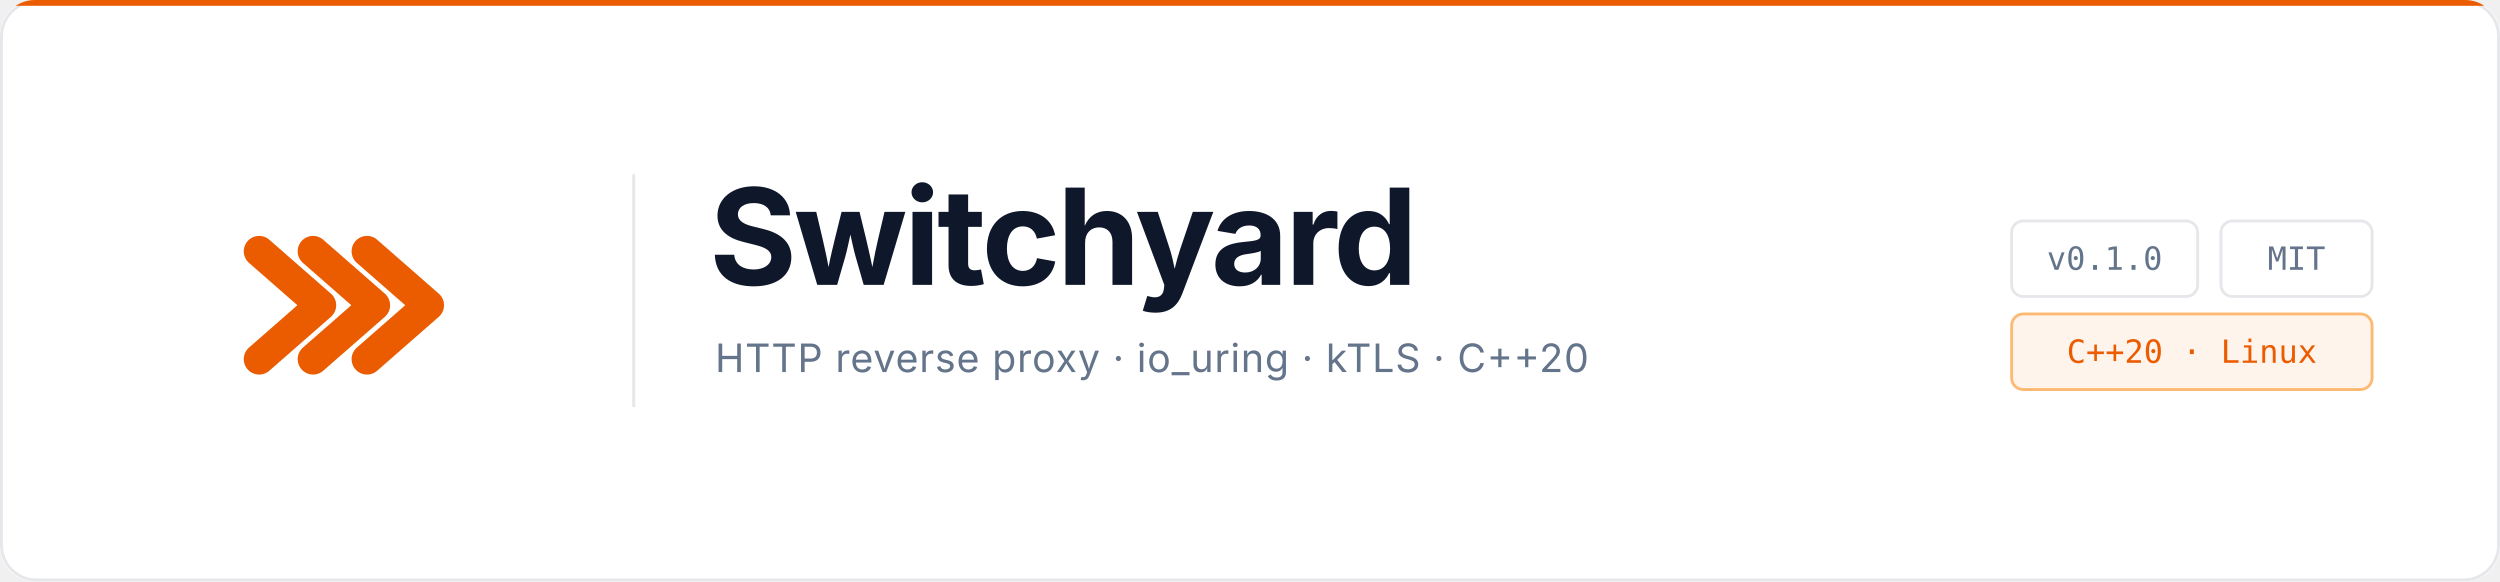
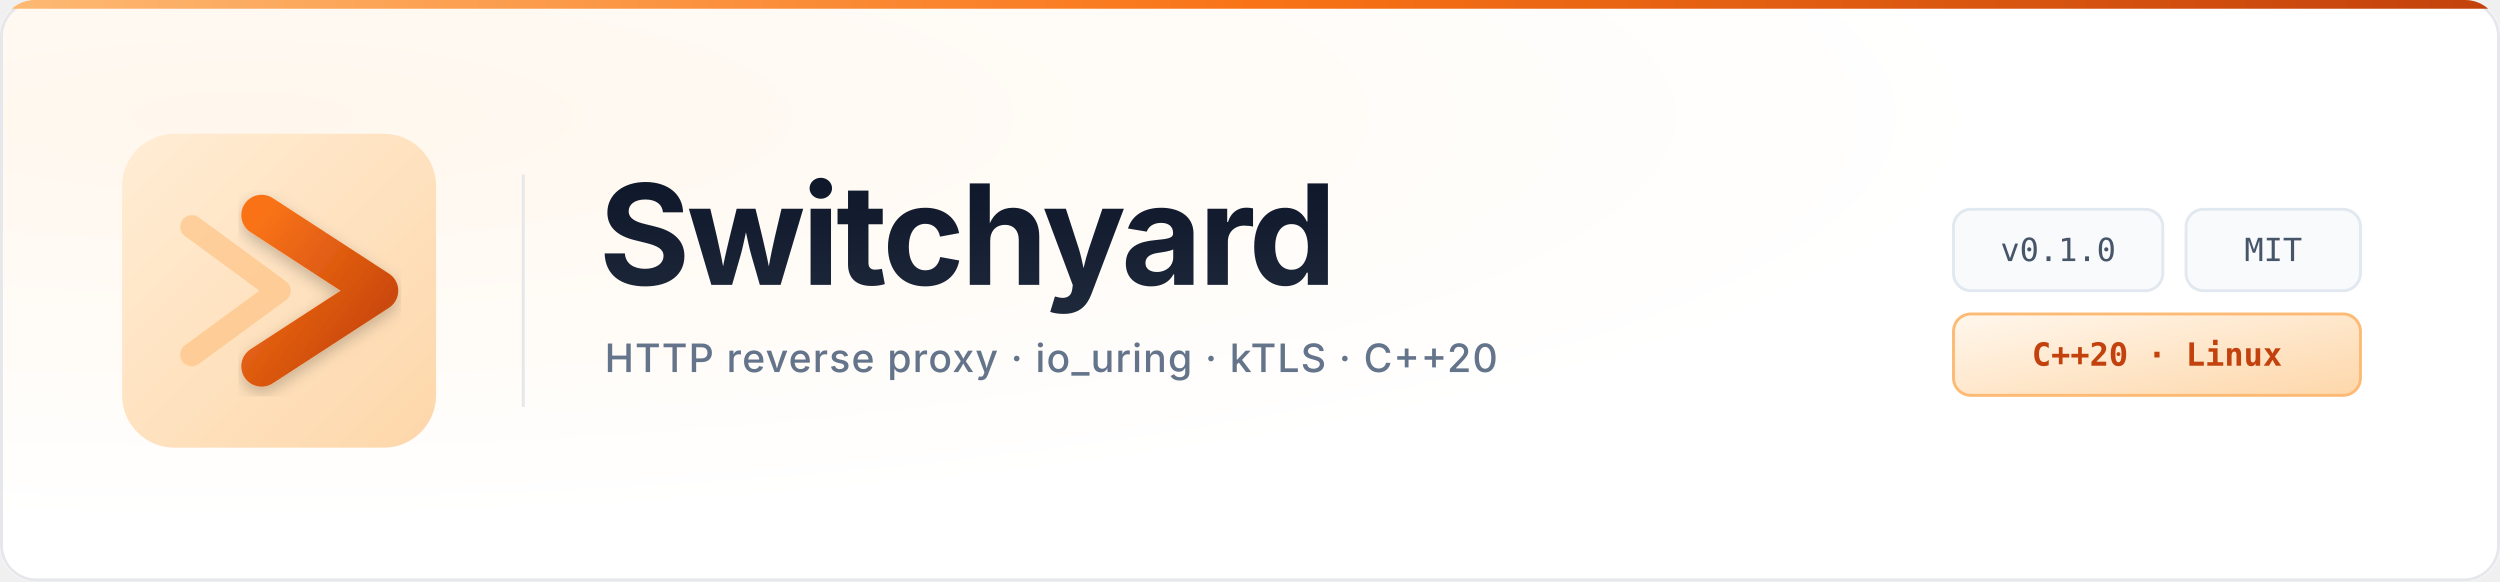
<svg xmlns="http://www.w3.org/2000/svg" viewBox="0 0 860 200">
  <defs>
    <clipPath id="rounded">
      <rect width="860" height="200" rx="12" />
    </clipPath>
+     <radialGradient id="bgWash" cx="10%" cy="20%" r="70%">
+       <stop offset="0%" stop-color="#FFF7ED" stop-opacity="1" />
+       <stop offset="100%" stop-color="#FFFFFF" stop-opacity="1" />
+     </radialGradient>
+     <linearGradient id="accentBar" x1="0%" y1="0%" x2="100%" y2="0%">
+       <stop offset="0%" stop-color="#FDBA74" />
+       <stop offset="50%" stop-color="#F97316" />
+       <stop offset="100%" stop-color="#C2410C" />
+     </linearGradient>
+     <linearGradient id="tileGrad" x1="0%" y1="0%" x2="100%" y2="100%">
+       <stop offset="0%" stop-color="#FFEDD5" />
+       <stop offset="100%" stop-color="#FED7AA" />
+     </linearGradient>
+     <linearGradient id="chevronGrad" x1="0%" y1="0%" x2="100%" y2="100%">
+       <stop offset="0%" stop-color="#F97316" />
+       <stop offset="100%" stop-color="#C2410C" />
+     </linearGradient>
+     <linearGradient id="wordmarkGrad" x1="0%" y1="0%" x2="0%" y2="100%">
+       <stop offset="0%" stop-color="#0F172A" />
+       <stop offset="100%" stop-color="#1E293B" />
+     </linearGradient>
+     <filter id="chevShadow" x="-20%" y="-20%" width="140%" height="140%">
+       <feGaussianBlur in="SourceAlpha" stdDeviation="2.5" />
+       <feOffset dx="0" dy="2" />
+       <feComponentTransfer>
+         <feFuncA type="linear" slope="0.22" />
+       </feComponentTransfer>
+       <feMerge>
+         <feMergeNode />
+         <feMergeNode in="SourceGraphic" />
+       </feMerge>
+     </filter>
  </defs>
  <g clip-path="url(#rounded)">
-     <rect width="860" height="200" fill="#FFFFFF" />
+     <rect width="860" height="200" fill="url(#bgWash)" />
    <rect x="0.5" y="0.5" width="859" height="199" rx="12" fill="none" stroke="#E5E7EB" stroke-width="1" />
-     <rect x="0" y="0" width="860" height="2" fill="#EB5B00" />
-     <g transform="translate(60, 52) scale(0.53)">
-       <g stroke="#EB5B00" stroke-width="20" stroke-linecap="round" stroke-linejoin="round" fill="none">
-         <path d="M 55 65 L 95 100 L 55 135" />
-         <path d="M 90 65 L 130 100 L 90 135" />
-         <path d="M 125 65 L 165 100 L 125 135" />
-       </g>
-     </g>
-     <line x1="218" y1="60" x2="218" y2="140" stroke="#E5E7EB" stroke-width="1" />
-     <text x="244" y="98" font-family="'Inter', 'SF Pro Display', 'Helvetica Neue', Arial, sans-serif" font-size="46" font-weight="700" fill="#0F172A" letter-spacing="-1.1">
+     <rect x="0" y="0" width="860" height="3" fill="url(#accentBar)" />
+     <rect x="42" y="46" width="108" height="108" rx="18" fill="url(#tileGrad)" />
+     <path d="M 66 78 L 96 100 L 66 122" stroke="#FDBA74" stroke-width="8" stroke-linecap="round" stroke-linejoin="round" fill="none" opacity="0.55" />
+     <path d="M 90 74 L 130 100 L 90 126" stroke="url(#chevronGrad)" stroke-width="14" stroke-linecap="round" stroke-linejoin="round" fill="none" filter="url(#chevShadow)" />
+     <line x1="180" y1="60" x2="180" y2="140" stroke="#E5E7EB" stroke-width="1" />
+     <text x="206" y="98" font-family="'Inter', 'SF Pro Display', 'Helvetica Neue', Arial, sans-serif" font-size="48" font-weight="700" fill="url(#wordmarkGrad)" letter-spacing="-1.2">
      Switchyard
    </text>
-     <text x="246" y="128" font-family="'Inter', 'SF Pro Text', 'Helvetica Neue', Arial, sans-serif" font-size="13.5" font-weight="400" fill="#64748B" letter-spacing="0.3">
+     <text x="208" y="128" font-family="'Inter', 'SF Pro Text', 'Helvetica Neue', Arial, sans-serif" font-size="13.5" font-weight="500" fill="#64748B" letter-spacing="0.4">
      HTTP reverse proxy · io_uring · kTLS · C++20
    </text>
-     <rect x="692" y="76" width="64" height="26" rx="4" fill="#FFFFFF" stroke="#E5E7EB" stroke-width="1" />
-     <text x="724" y="89" font-family="'JetBrains Mono', 'SF Mono', 'Fira Code', monospace" font-size="11" fill="#64748B" text-anchor="middle" dominant-baseline="central">v0.1.0</text>
-     <rect x="764" y="76" width="52" height="26" rx="4" fill="#FFFFFF" stroke="#E5E7EB" stroke-width="1" />
-     <text x="790" y="89" font-family="'JetBrains Mono', 'SF Mono', 'Fira Code', monospace" font-size="11" fill="#64748B" text-anchor="middle" dominant-baseline="central">MIT</text>
-     <rect x="692" y="108" width="124" height="26" rx="4" fill="#FFF4EC" stroke="#FDBA74" stroke-width="1" />
-     <text x="754" y="121" font-family="'JetBrains Mono', 'SF Mono', 'Fira Code', monospace" font-size="11" fill="#EB5B00" text-anchor="middle" dominant-baseline="central">C++20 · Linux</text>
+     <rect x="672" y="72" width="72" height="28" rx="6" fill="#F8FAFC" stroke="#E2E8F0" stroke-width="1" />
+     <text x="708" y="86" font-family="'JetBrains Mono', 'SF Mono', 'Fira Code', monospace" font-size="11" fill="#475569" text-anchor="middle" dominant-baseline="central">v0.1.0</text>
+     <rect x="752" y="72" width="60" height="28" rx="6" fill="#F8FAFC" stroke="#E2E8F0" stroke-width="1" />
+     <text x="782" y="86" font-family="'JetBrains Mono', 'SF Mono', 'Fira Code', monospace" font-size="11" fill="#475569" text-anchor="middle" dominant-baseline="central">MIT</text>
+     <linearGradient id="badgeFill" x1="0%" y1="0%" x2="100%" y2="100%">
+       <stop offset="0%" stop-color="#FFF7ED" />
+       <stop offset="100%" stop-color="#FED7AA" />
+     </linearGradient>
+     <rect x="672" y="108" width="140" height="28" rx="6" fill="url(#badgeFill)" stroke="#FDBA74" stroke-width="1" />
+     <text x="742" y="122" font-family="'JetBrains Mono', 'SF Mono', 'Fira Code', monospace" font-size="11" font-weight="600" fill="#C2410C" text-anchor="middle" dominant-baseline="central">C++20 · Linux</text>
  </g>
</svg>
